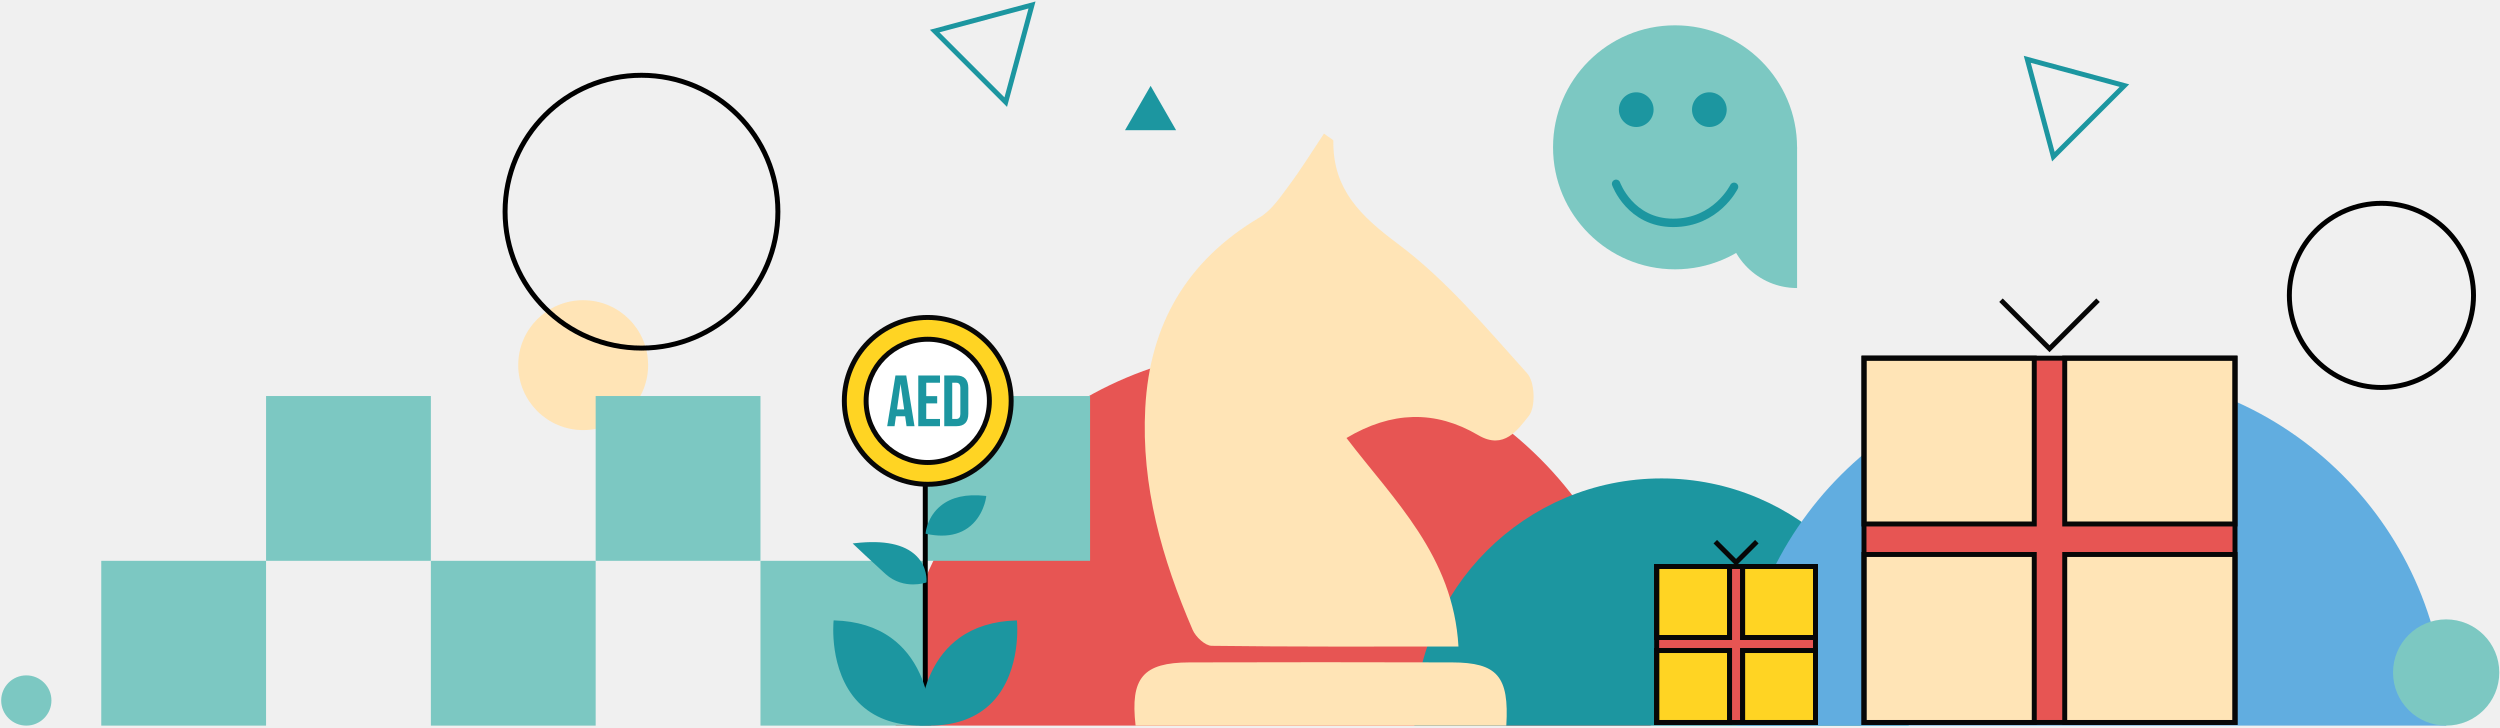
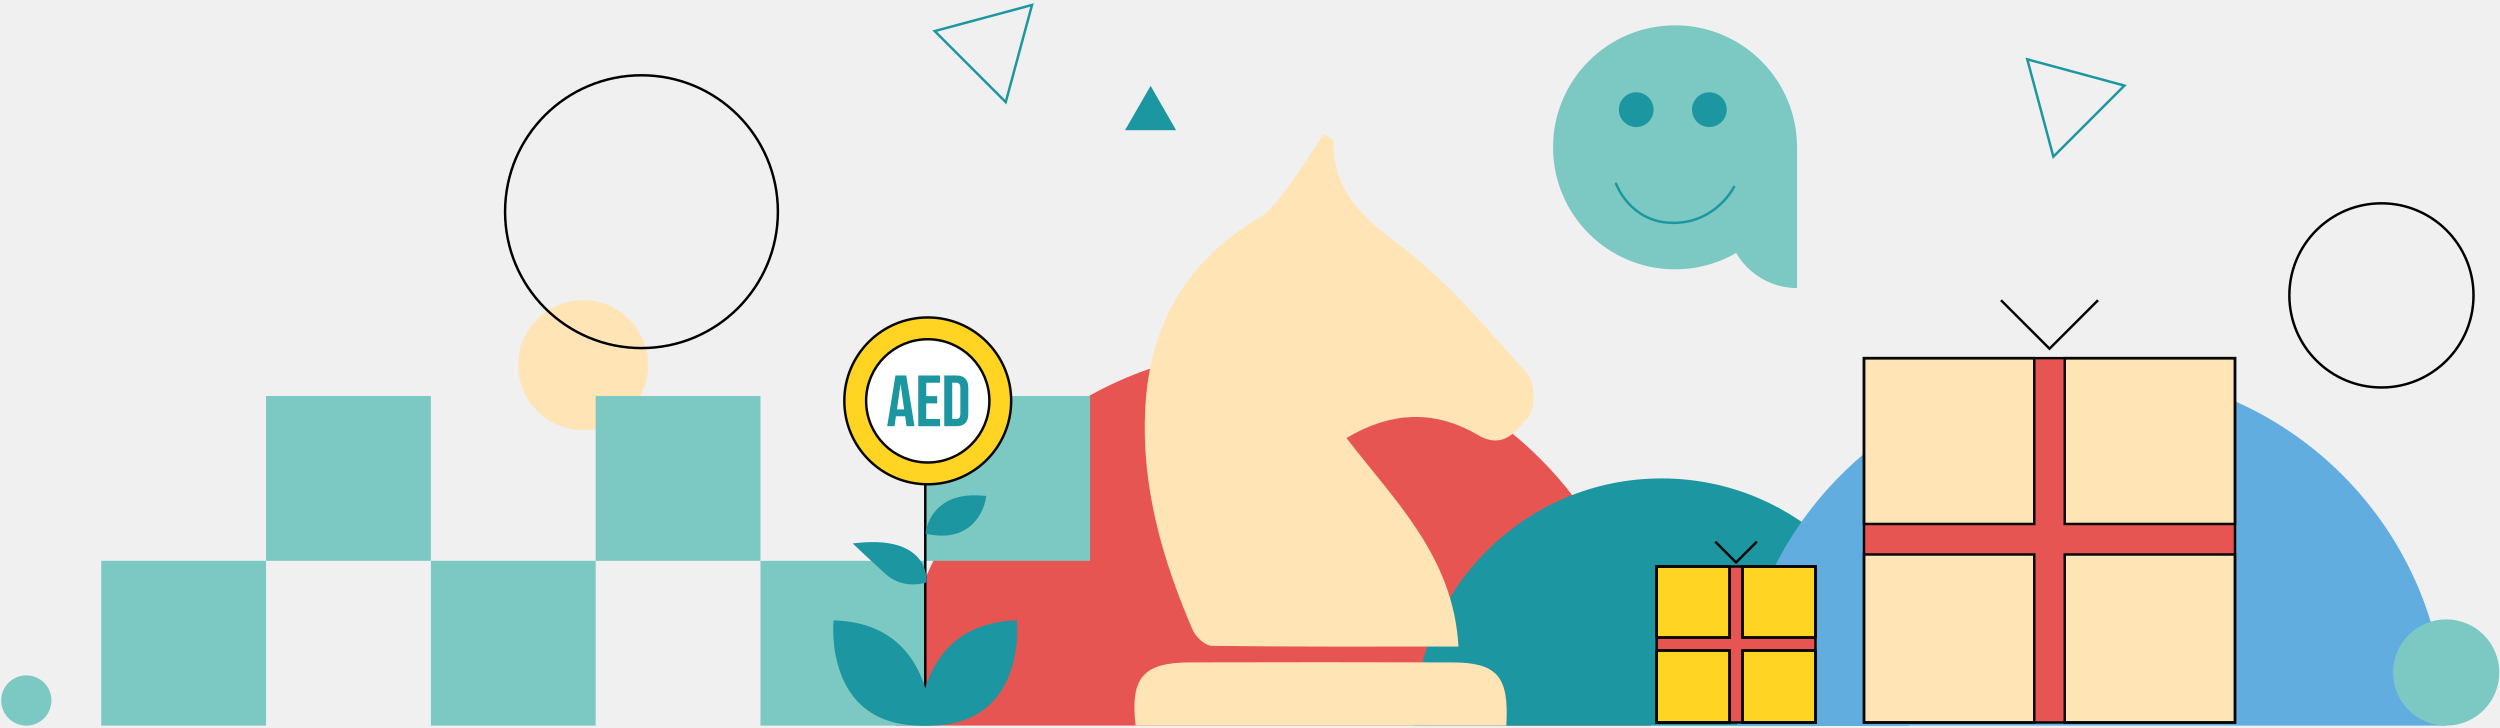
<svg xmlns="http://www.w3.org/2000/svg" width="1010" height="294" viewBox="0 0 1010 294" fill="none">
  <path d="M676.72 108.81C649.5 108.81 627.43 86.74 627.43 59.52C627.43 32.3 649.5 10.23 676.72 10.23C703.94 10.23 726.01 32.3 726.01 59.52C726.02 86.74 703.95 108.81 676.72 108.81Z" fill="#7CC8C2" />
  <path d="M726.02 116.37C710.32 116.37 697.59 103.64 697.59 87.94C697.59 72.24 710.32 59.51 726.02 59.51" fill="#7CC8C2" />
  <path d="M464.85 34.68L454.51 52.59H475.14L464.85 34.68Z" fill="#1C96A0" />
-   <path d="M416.93 2.01L377.61 12.55L406.32 41.26L416.93 2.01Z" stroke="#1C96A0" stroke-width="2" stroke-miterlimit="10" />
-   <path d="M819.02 23.97L829.56 63.29L858.27 34.58L819.02 23.97Z" stroke="#1C96A0" stroke-width="2" stroke-miterlimit="10" />
+   <path d="M416.93 2.01L377.61 12.55L406.32 41.26L416.93 2.01Z" stroke="#1C96A0" strokeWidth="2" stroke-miterlimit="10" />
+   <path d="M819.02 23.97L829.56 63.29L858.27 34.58L819.02 23.97Z" stroke="#1C96A0" strokeWidth="2" stroke-miterlimit="10" />
  <path d="M361.83 293.15C361.83 208.92 430.11 140.63 514.35 140.63C598.59 140.63 666.87 208.91 666.87 293.15" fill="#E75553" />
  <path d="M571.4 293.15C571.4 237.99 616.11 193.28 671.27 193.28C726.43 193.28 771.14 237.99 771.14 293.15" fill="#1C96A0" />
  <path d="M701.8 293.15C701.8 214.05 765.92 149.92 845.03 149.92C924.14 149.92 988.26 214.04 988.26 293.15" fill="#61ADE0" />
  <path d="M988.25 293.15C1000.1 293.15 1009.71 283.542 1009.71 271.69C1009.71 259.838 1000.1 250.23 988.25 250.23C976.398 250.23 966.79 259.838 966.79 271.69C966.79 283.542 976.398 293.15 988.25 293.15Z" fill="#7CC8C2" />
  <path d="M10.63 293.15C16.236 293.15 20.78 288.606 20.78 283C20.78 277.394 16.236 272.85 10.63 272.85C5.024 272.85 0.48 277.394 0.48 283C0.48 288.606 5.024 293.15 10.63 293.15Z" fill="#7CC8C2" />
  <path d="M235.6 173.76C250.092 173.76 261.84 162.012 261.84 147.52C261.84 133.028 250.092 121.28 235.6 121.28C221.108 121.28 209.36 133.028 209.36 147.52C209.36 162.012 221.108 173.76 235.6 173.76Z" fill="#FFE4B6" />
-   <path d="M259.16 140.63C289.597 140.63 314.27 115.956 314.27 85.52C314.27 55.084 289.597 30.41 259.16 30.41C228.724 30.41 204.05 55.084 204.05 85.52C204.05 115.956 228.724 140.63 259.16 140.63Z" stroke="black" stroke-width="2" stroke-miterlimit="10" />
-   <path d="M962.1 156.54C982.645 156.54 999.3 139.885 999.3 119.34C999.3 98.795 982.645 82.14 962.1 82.14C941.555 82.14 924.9 98.795 924.9 119.34C924.9 139.885 941.555 156.54 962.1 156.54Z" stroke="black" stroke-width="2" stroke-miterlimit="10" />
+   <path d="M259.16 140.63C289.597 140.63 314.27 115.956 314.27 85.52C314.27 55.084 289.597 30.41 259.16 30.41C228.724 30.41 204.05 55.084 204.05 85.52C204.05 115.956 228.724 140.63 259.16 140.63Z" stroke="black" strokeWidth="2" stroke-miterlimit="10" />
+   <path d="M962.1 156.54C982.645 156.54 999.3 139.885 999.3 119.34C999.3 98.795 982.645 82.14 962.1 82.14C941.555 82.14 924.9 98.795 924.9 119.34C924.9 139.885 941.555 156.54 962.1 156.54Z" stroke="black" strokeWidth="2" stroke-miterlimit="10" />
  <path d="M107.49 226.57H40.91V293.15H107.49V226.57Z" fill="#7CC8C2" />
  <path d="M174.07 159.99H107.49V226.57H174.07V159.99Z" fill="#7CC8C2" />
  <path d="M240.65 226.57H174.07V293.15H240.65V226.57Z" fill="#7CC8C2" />
  <path d="M307.23 159.99H240.65V226.57H307.23V159.99Z" fill="#7CC8C2" />
  <path d="M373.81 226.57H307.23V293.15H373.81V226.57Z" fill="#7CC8C2" />
  <path d="M440.39 159.99H373.81V226.57H440.39V159.99Z" fill="#7CC8C2" />
  <path d="M589.22 261.2C554.4 261.2 521.95 261.35 489.51 260.91C486.86 260.87 483.04 257.29 481.83 254.47C469.5 225.87 460.99 196.36 462.69 164.73C464.51 130.95 479.51 105.25 508.89 87.83C513.77 84.94 517.34 79.5 520.87 74.76C525.84 68.09 530.2 60.98 534.89 53.97C537.53 55.96 538.68 56.43 538.67 56.88C538.43 76.51 549.59 87.2 564.82 98.58C584.37 113.19 600.52 132.55 617.02 150.88C620.12 154.32 620.47 164.53 617.64 168.03C613.28 173.43 607.68 181.98 597.21 175.81C579.79 165.55 562.13 166.12 543.98 176.95C563.05 202 587.15 224.49 589.22 261.2Z" fill="#FFE4B6" />
  <path d="M458.78 293.15C456.56 273.82 461.8 267.67 480.55 267.61C515.91 267.51 551.26 267.5 586.62 267.61C604.86 267.67 609.76 273.18 608.55 293.14C559.01 293.15 509.34 293.15 458.78 293.15Z" fill="#FFE4B6" />
  <path d="M661.04 51.31C664.912 51.31 668.05 48.172 668.05 44.3C668.05 40.428 664.912 37.29 661.04 37.29C657.169 37.29 654.03 40.428 654.03 44.3C654.03 48.172 657.169 51.31 661.04 51.31Z" fill="#1C96A0" />
  <path d="M690.58 51.31C694.452 51.31 697.59 48.172 697.59 44.3C697.59 40.428 694.452 37.29 690.58 37.29C686.709 37.29 683.57 40.428 683.57 44.3C683.57 48.172 686.709 51.31 690.58 51.31Z" fill="#1C96A0" />
-   <path d="M652.9 74.26C652.9 74.26 658.56 90.04 675.99 90.04C693.42 90.04 700.56 75.47 700.56 75.47" stroke="#1C96A0" stroke-width="3.395" stroke-miterlimit="10" stroke-linecap="round" />
-   <path d="M373.81 195.65V278.46" stroke="black" stroke-width="2" stroke-miterlimit="10" />
+   <path d="M652.9 74.26C652.9 74.26 658.56 90.04 675.99 90.04C693.42 90.04 700.56 75.47 700.56 75.47" stroke="#1C96A0" strokeWidth="3.395" stroke-miterlimit="10" stroke-linecap="round" />
+   <path d="M373.81 195.65V278.46" stroke="black" strokeWidth="2" stroke-miterlimit="10" />
  <path d="M373.79 234.92C373.79 234.92 375.59 216.52 345.59 219.92C345.59 219.92 353.19 227.12 358.08 231.52C365.19 237.92 373.79 234.92 373.79 234.92Z" fill="#1C96A0" />
  <path d="M368.91 236.11C365.73 236.11 361.52 235.29 357.75 231.9C352.91 227.54 345.32 220.36 345.25 220.29L344.47 219.55L345.54 219.43C357.11 218.12 365.4 219.84 370.18 224.55C374.81 229.11 374.32 234.74 374.3 234.98L374.27 235.3L373.97 235.41C373.91 235.41 371.85 236.11 368.91 236.11ZM346.72 220.3C348.79 222.26 354.51 227.63 358.42 231.15C364.47 236.6 371.72 234.99 373.31 234.55C373.33 233.32 373.14 228.86 369.46 225.25C365.05 220.91 357.4 219.25 346.72 220.3Z" fill="#1C96A0" />
  <path d="M374.49 215.22C374.49 215.22 376.09 198.42 397.89 200.82C397.89 200.82 395.49 219.62 374.49 215.22Z" fill="#1C96A0" />
  <path d="M380.5 216.39C378.58 216.39 376.54 216.16 374.38 215.71L373.94 215.62L373.98 215.17C374 214.91 374.65 208.74 380.07 204.33C384.36 200.84 390.37 199.49 397.94 200.32L398.45 200.38L398.39 200.88C398.35 201.2 397.31 208.81 391.03 213.29C388.13 215.35 384.6 216.39 380.5 216.39ZM375.05 214.82C381.34 216.05 386.52 215.26 390.44 212.47C395.47 208.89 396.96 203.01 397.3 201.26C390.26 200.58 384.68 201.87 380.7 205.11C376.42 208.6 375.3 213.36 375.05 214.82Z" fill="#1C96A0" />
-   <path d="M374.81 195.65C393.422 195.65 408.51 180.562 408.51 161.95C408.51 143.338 393.422 128.25 374.81 128.25C356.198 128.25 341.11 143.338 341.11 161.95C341.11 180.562 356.198 195.65 374.81 195.65Z" fill="#FFD423" stroke="#070707" stroke-width="2" stroke-miterlimit="10" />
-   <path d="M374.81 186.85C388.562 186.85 399.71 175.702 399.71 161.95C399.71 148.198 388.562 137.05 374.81 137.05C361.058 137.05 349.91 148.198 349.91 161.95C349.91 175.702 361.058 186.85 374.81 186.85Z" fill="white" stroke="#070707" stroke-width="2" stroke-miterlimit="10" />
+   <path d="M374.81 195.65C393.422 195.65 408.51 180.562 408.51 161.95C408.51 143.338 393.422 128.25 374.81 128.25C356.198 128.25 341.11 143.338 341.11 161.95C341.11 180.562 356.198 195.65 374.81 195.65Z" fill="#FFD423" stroke="#070707" strokeWidth="2" stroke-miterlimit="10" />
+   <path d="M374.81 186.85C388.562 186.85 399.71 175.702 399.71 161.95C399.71 148.198 388.562 137.05 374.81 137.05C361.058 137.05 349.91 148.198 349.91 161.95C349.91 175.702 361.058 186.85 374.81 186.85Z" fill="white" stroke="#070707" strokeWidth="2" stroke-miterlimit="10" />
  <path d="M375.71 292.62C375.71 292.62 376.55 252.24 337.18 251.06C337.18 251.07 332.8 295.15 375.71 292.62Z" fill="#1C96A0" />
  <path d="M372.24 293.15C361.35 293.15 352.77 289.96 346.69 283.63C340.52 277.2 338.14 268.68 337.24 262.66C336.26 256.15 336.75 251.08 336.75 251.03L336.79 250.64L337.18 250.65C346.25 250.92 353.94 253.3 360.04 257.72C364.93 261.26 368.81 266.1 371.57 272.11C376.27 282.32 376.11 292.53 376.11 292.63L376.1 293.02L375.71 293.04C374.54 293.11 373.38 293.15 372.24 293.15ZM337.57 251.5C337.48 252.8 337.28 257.18 338.09 262.56C338.98 268.45 341.3 276.79 347.31 283.05C353.77 289.77 363.18 292.86 375.29 292.22C375.27 290.27 374.93 281.35 370.82 272.43C364.68 259.13 353.5 252.09 337.57 251.5Z" fill="#1C96A0" />
  <path d="M371.92 292.62C371.92 292.62 371.08 252.24 410.45 251.06C410.45 251.07 414.82 295.15 371.92 292.62Z" fill="#1C96A0" />
  <path d="M375.39 293.15C374.25 293.15 373.09 293.12 371.9 293.05L371.51 293.03L371.5 292.64C371.5 292.54 371.34 282.33 376.04 272.12C378.81 266.11 382.69 261.26 387.57 257.73C393.68 253.31 401.37 250.93 410.43 250.66L410.82 250.65L410.86 251.04C410.87 251.09 411.35 256.16 410.37 262.67C409.47 268.69 407.1 277.22 400.92 283.64C394.86 289.95 386.27 293.15 375.39 293.15ZM372.34 292.23C384.45 292.86 393.86 289.78 400.32 283.06C406.34 276.8 408.66 268.46 409.54 262.57C410.35 257.19 410.14 252.81 410.06 251.51C394.12 252.1 382.93 259.15 376.8 272.47C372.7 281.38 372.36 290.28 372.34 292.23Z" fill="#1C96A0" />
  <path d="M366.24 172.19L365.68 168.18H361.96L361.4 172.19H358.42L361.76 151.7H366.12L369.46 172.19H366.24ZM362.38 165.4H365.28L363.82 155.07L362.38 165.4Z" fill="#1C96A0" />
  <path d="M370.98 172.19V151.7H379.76V154.63H374.2V160.04H378.62V162.97H374.2V169.26H379.76V172.19H370.98Z" fill="#1C96A0" />
  <path d="M381.48 172.19V151.7H386.4C389.59 151.7 391.2 153.4 391.2 156.76V167.12C391.2 170.49 389.59 172.18 386.4 172.18H381.48V172.19ZM384.7 169.26H386.34C387.42 169.26 387.98 168.59 387.98 167.27V156.62C387.98 155.3 387.42 154.63 386.34 154.63H384.7V169.26Z" fill="#1C96A0" />
  <path d="M753.052 291.874L902.942 291.874L902.942 144.694L753.052 144.694L753.052 291.874Z" fill="#E75553" />
  <path d="M834.15 291.88L902.94 291.88L902.94 224.01L834.15 224.01L834.15 291.88Z" fill="#FFE4B6" />
  <path d="M753.054 291.88L821.844 291.88L821.844 224.01L753.054 224.01L753.054 291.88Z" fill="#FFE4B6" />
  <path d="M753.054 211.688L821.844 211.688L821.844 144.688L753.054 144.688L753.054 211.688Z" fill="#FFE4B6" />
  <path d="M834.15 211.688L902.94 211.688L902.94 144.688L834.15 144.688L834.15 211.688Z" fill="#FFE4B6" />
-   <path d="M808.39 121.28L828 140.88L847.61 121.28" stroke="#070707" stroke-width="2" stroke-miterlimit="10" />
-   <path d="M834.15 291.88L902.94 291.88L902.94 224.01L834.15 224.01L834.15 291.88Z" stroke="#070707" stroke-width="2" stroke-miterlimit="10" />
-   <path d="M753.054 291.88L821.844 291.88L821.844 224.01L753.054 224.01L753.054 291.88Z" stroke="#070707" stroke-width="2" stroke-miterlimit="10" />
-   <path d="M753.054 211.688L821.844 211.688L821.844 144.688L753.054 144.688L753.054 211.688Z" stroke="#070707" stroke-width="2" stroke-miterlimit="10" />
-   <path d="M834.15 211.688L902.94 211.688L902.94 144.688L834.15 144.688L834.15 211.688Z" stroke="#070707" stroke-width="2" stroke-miterlimit="10" />
-   <path d="M753.052 291.874L902.942 291.874L902.942 144.694L753.052 144.694L753.052 291.874Z" stroke="#070707" stroke-width="2" stroke-miterlimit="10" />
+   <path d="M808.39 121.28L828 140.88L847.61 121.28" stroke="#070707" strokeWidth="2" stroke-miterlimit="10" />
+   <path d="M834.15 291.88L902.94 291.88L902.94 224.01L834.15 224.01L834.15 291.88Z" stroke="#070707" strokeWidth="2" stroke-miterlimit="10" />
+   <path d="M753.054 291.88L821.844 291.88L821.844 224.01L753.054 224.01L753.054 291.88Z" stroke="#070707" strokeWidth="2" stroke-miterlimit="10" />
+   <path d="M753.054 211.688L821.844 211.688L821.844 144.688L753.054 144.688L753.054 211.688Z" stroke="#070707" strokeWidth="2" stroke-miterlimit="10" />
+   <path d="M834.15 211.688L902.94 211.688L902.94 144.688L834.15 144.688L834.15 211.688Z" stroke="#070707" strokeWidth="2" stroke-miterlimit="10" />
+   <path d="M753.052 291.874L902.942 291.874L902.942 144.694L753.052 144.694L753.052 291.874Z" stroke="#070707" strokeWidth="2" stroke-miterlimit="10" />
  <path d="M669.289 291.882L733.459 291.882L733.459 228.872L669.289 228.872L669.289 291.882Z" fill="#E75553" />
-   <path d="M704.01 291.876L733.46 291.876L733.46 262.816L704.01 262.816L704.01 291.876Z" fill="#FFD423" stroke="#070707" stroke-width="2" stroke-miterlimit="10" />
-   <path d="M669.288 291.876L698.738 291.876L698.738 262.816L669.288 262.816L669.288 291.876Z" fill="#FFD423" stroke="#070707" stroke-width="2" stroke-miterlimit="10" />
-   <path d="M669.288 257.552L698.738 257.552L698.738 228.872L669.288 228.872L669.288 257.552Z" fill="#FFD423" stroke="#070707" stroke-width="2" stroke-miterlimit="10" />
-   <path d="M704.01 257.552L733.46 257.552L733.46 228.872L704.01 228.872L704.01 257.552Z" fill="#FFD423" stroke="#070707" stroke-width="2" stroke-miterlimit="10" />
-   <path d="M692.97 218.84L701.37 227.23L709.76 218.84" stroke="#070707" stroke-width="2" stroke-miterlimit="10" />
-   <path d="M704.01 291.876L733.46 291.876L733.46 262.816L704.01 262.816L704.01 291.876Z" stroke="#070707" stroke-width="2" stroke-miterlimit="10" />
-   <path d="M669.288 291.876L698.738 291.876L698.738 262.816L669.288 262.816L669.288 291.876Z" stroke="#070707" stroke-width="2" stroke-miterlimit="10" />
-   <path d="M669.288 257.552L698.738 257.552L698.738 228.872L669.288 228.872L669.288 257.552Z" stroke="#070707" stroke-width="2" stroke-miterlimit="10" />
-   <path d="M704.01 257.552L733.46 257.552L733.46 228.872L704.01 228.872L704.01 257.552Z" stroke="#070707" stroke-width="2" stroke-miterlimit="10" />
-   <path d="M669.289 291.882L733.459 291.882L733.459 228.872L669.289 228.872L669.289 291.882Z" stroke="#070707" stroke-width="2" stroke-miterlimit="10" />
+   <path d="M704.01 291.876L733.46 291.876L733.46 262.816L704.01 262.816L704.01 291.876Z" fill="#FFD423" stroke="#070707" strokeWidth="2" stroke-miterlimit="10" />
+   <path d="M669.288 291.876L698.738 291.876L698.738 262.816L669.288 262.816L669.288 291.876Z" fill="#FFD423" stroke="#070707" strokeWidth="2" stroke-miterlimit="10" />
+   <path d="M669.288 257.552L698.738 257.552L698.738 228.872L669.288 228.872L669.288 257.552Z" fill="#FFD423" stroke="#070707" strokeWidth="2" stroke-miterlimit="10" />
+   <path d="M704.01 257.552L733.46 257.552L733.46 228.872L704.01 228.872L704.01 257.552Z" fill="#FFD423" stroke="#070707" strokeWidth="2" stroke-miterlimit="10" />
+   <path d="M692.97 218.84L701.37 227.23L709.76 218.84" stroke="#070707" strokeWidth="2" stroke-miterlimit="10" />
+   <path d="M704.01 291.876L733.46 291.876L733.46 262.816L704.01 262.816L704.01 291.876Z" stroke="#070707" strokeWidth="2" stroke-miterlimit="10" />
+   <path d="M669.288 291.876L698.738 291.876L698.738 262.816L669.288 262.816L669.288 291.876Z" stroke="#070707" strokeWidth="2" stroke-miterlimit="10" />
+   <path d="M669.288 257.552L698.738 257.552L698.738 228.872L669.288 228.872L669.288 257.552Z" stroke="#070707" strokeWidth="2" stroke-miterlimit="10" />
+   <path d="M704.01 257.552L733.46 257.552L733.46 228.872L704.01 228.872L704.01 257.552Z" stroke="#070707" strokeWidth="2" stroke-miterlimit="10" />
+   <path d="M669.289 291.882L733.459 291.882L733.459 228.872L669.289 228.872L669.289 291.882Z" stroke="#070707" strokeWidth="2" stroke-miterlimit="10" />
</svg>
